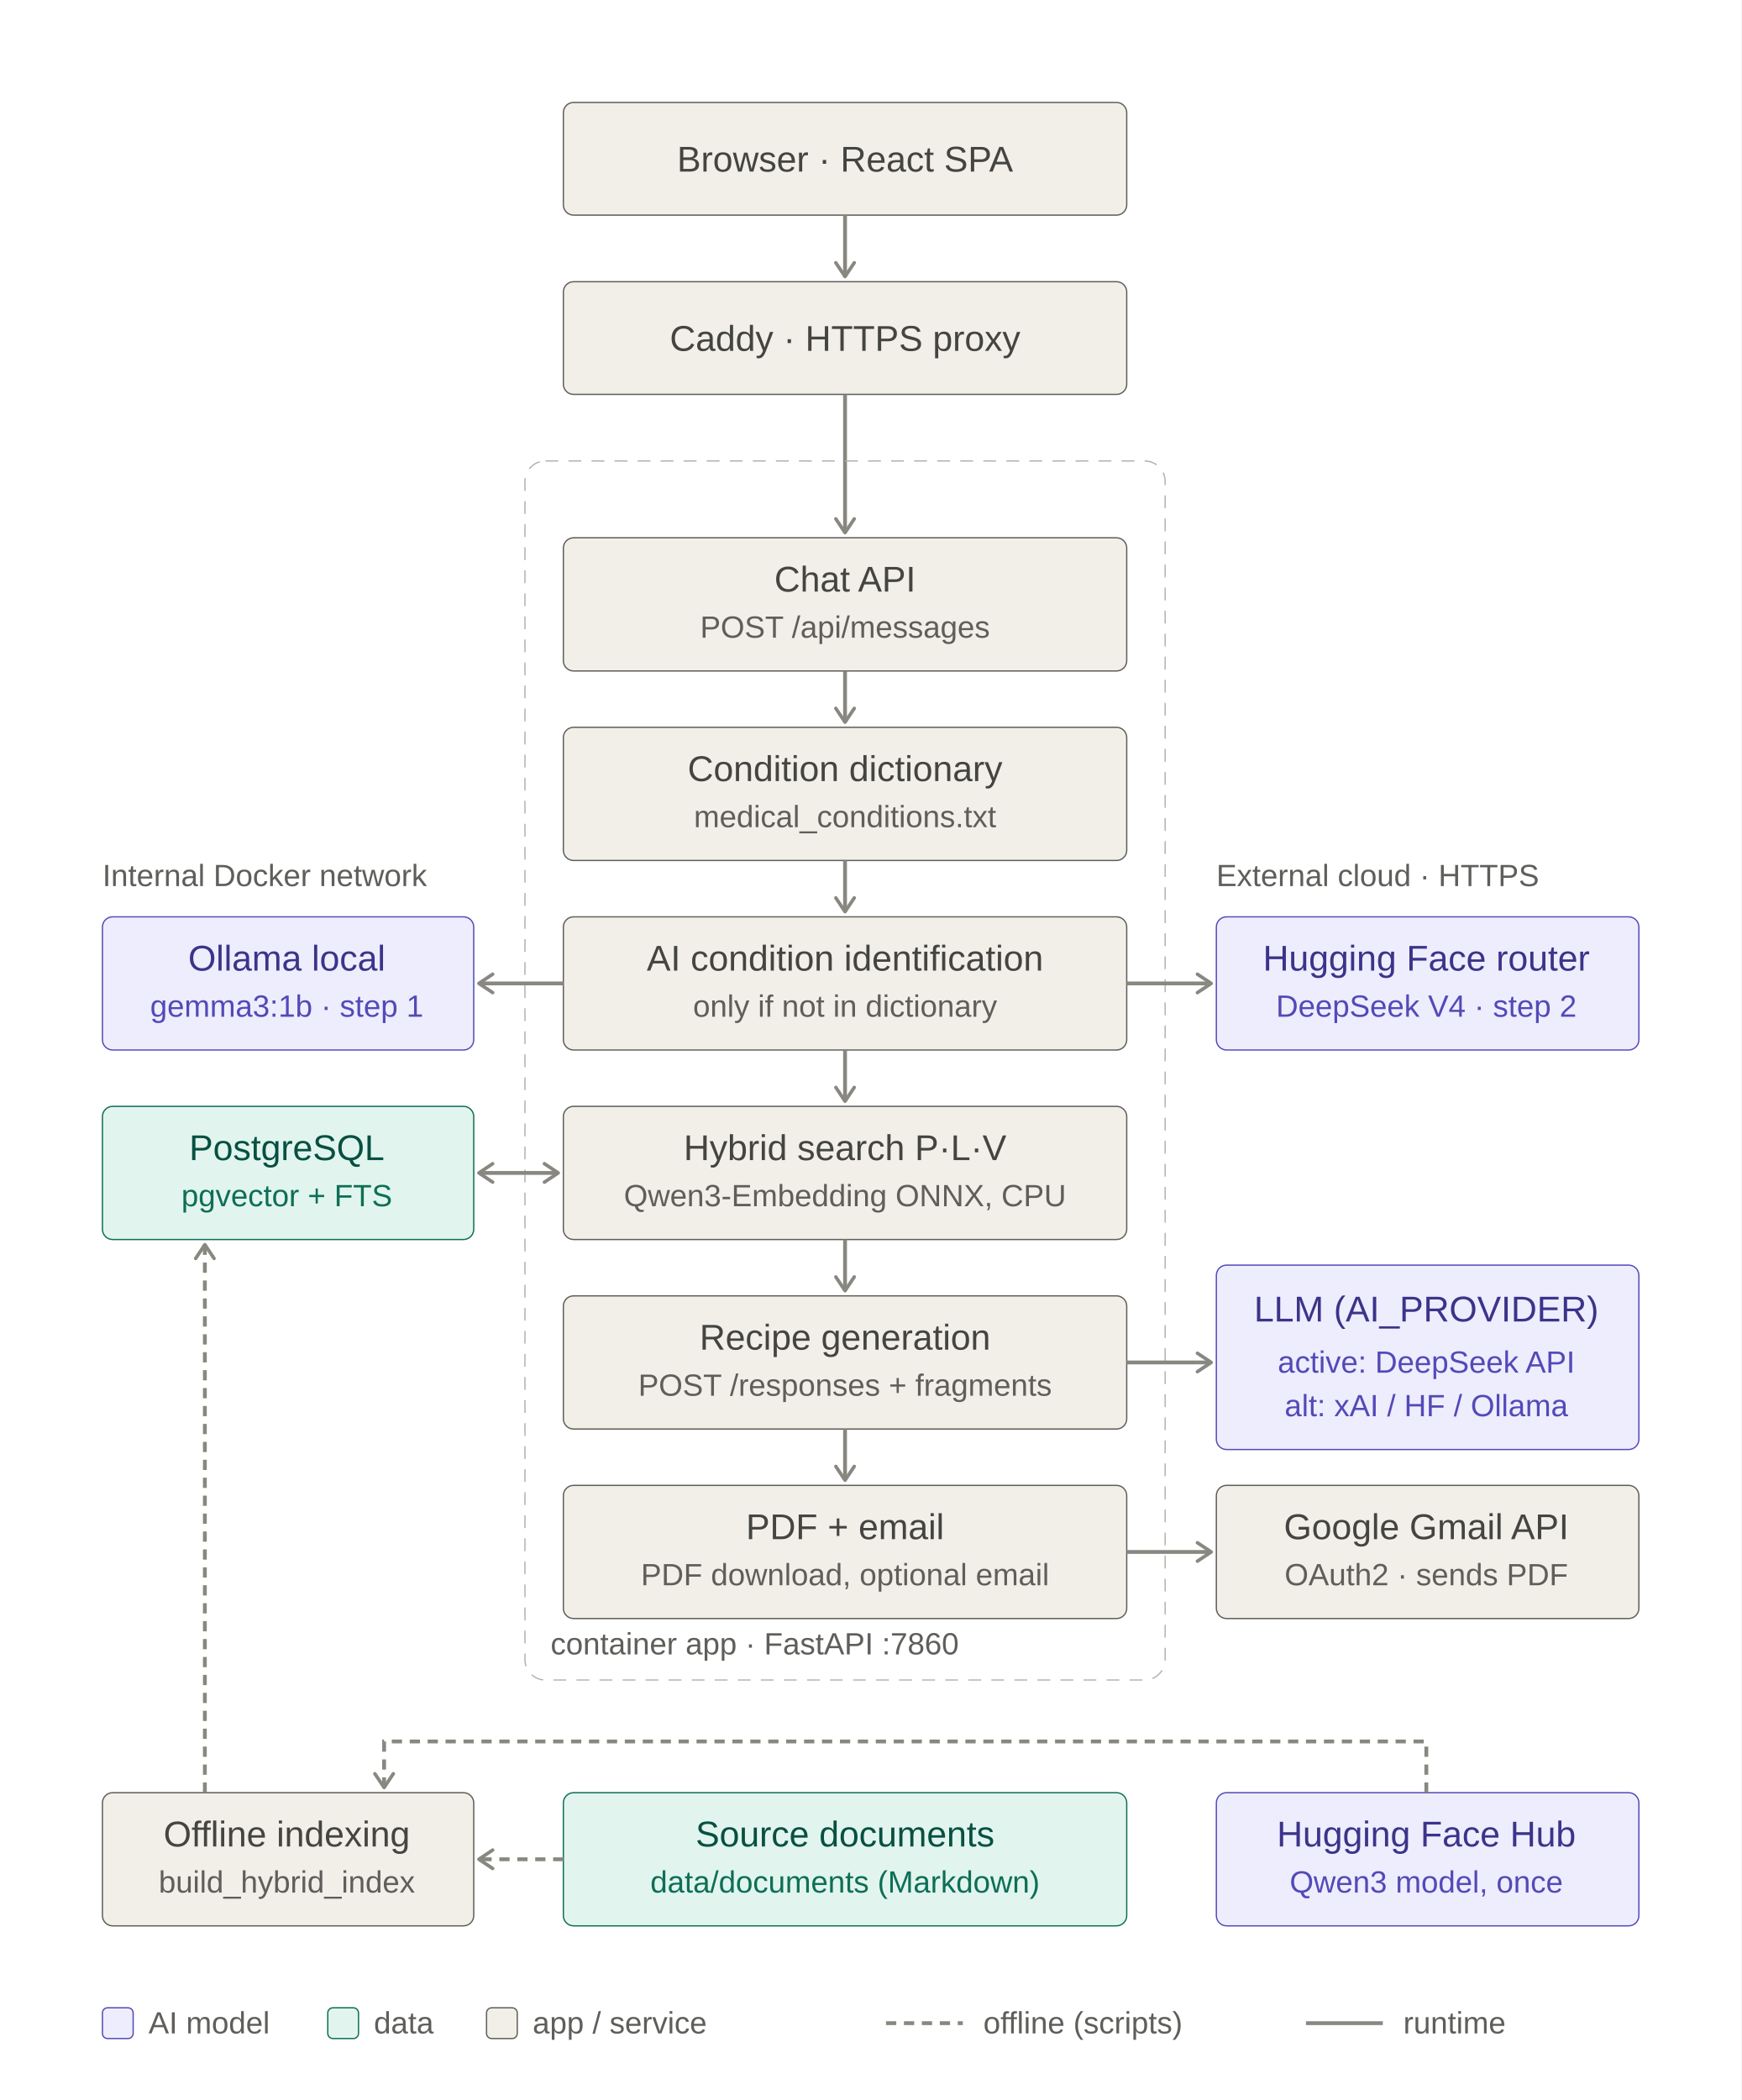
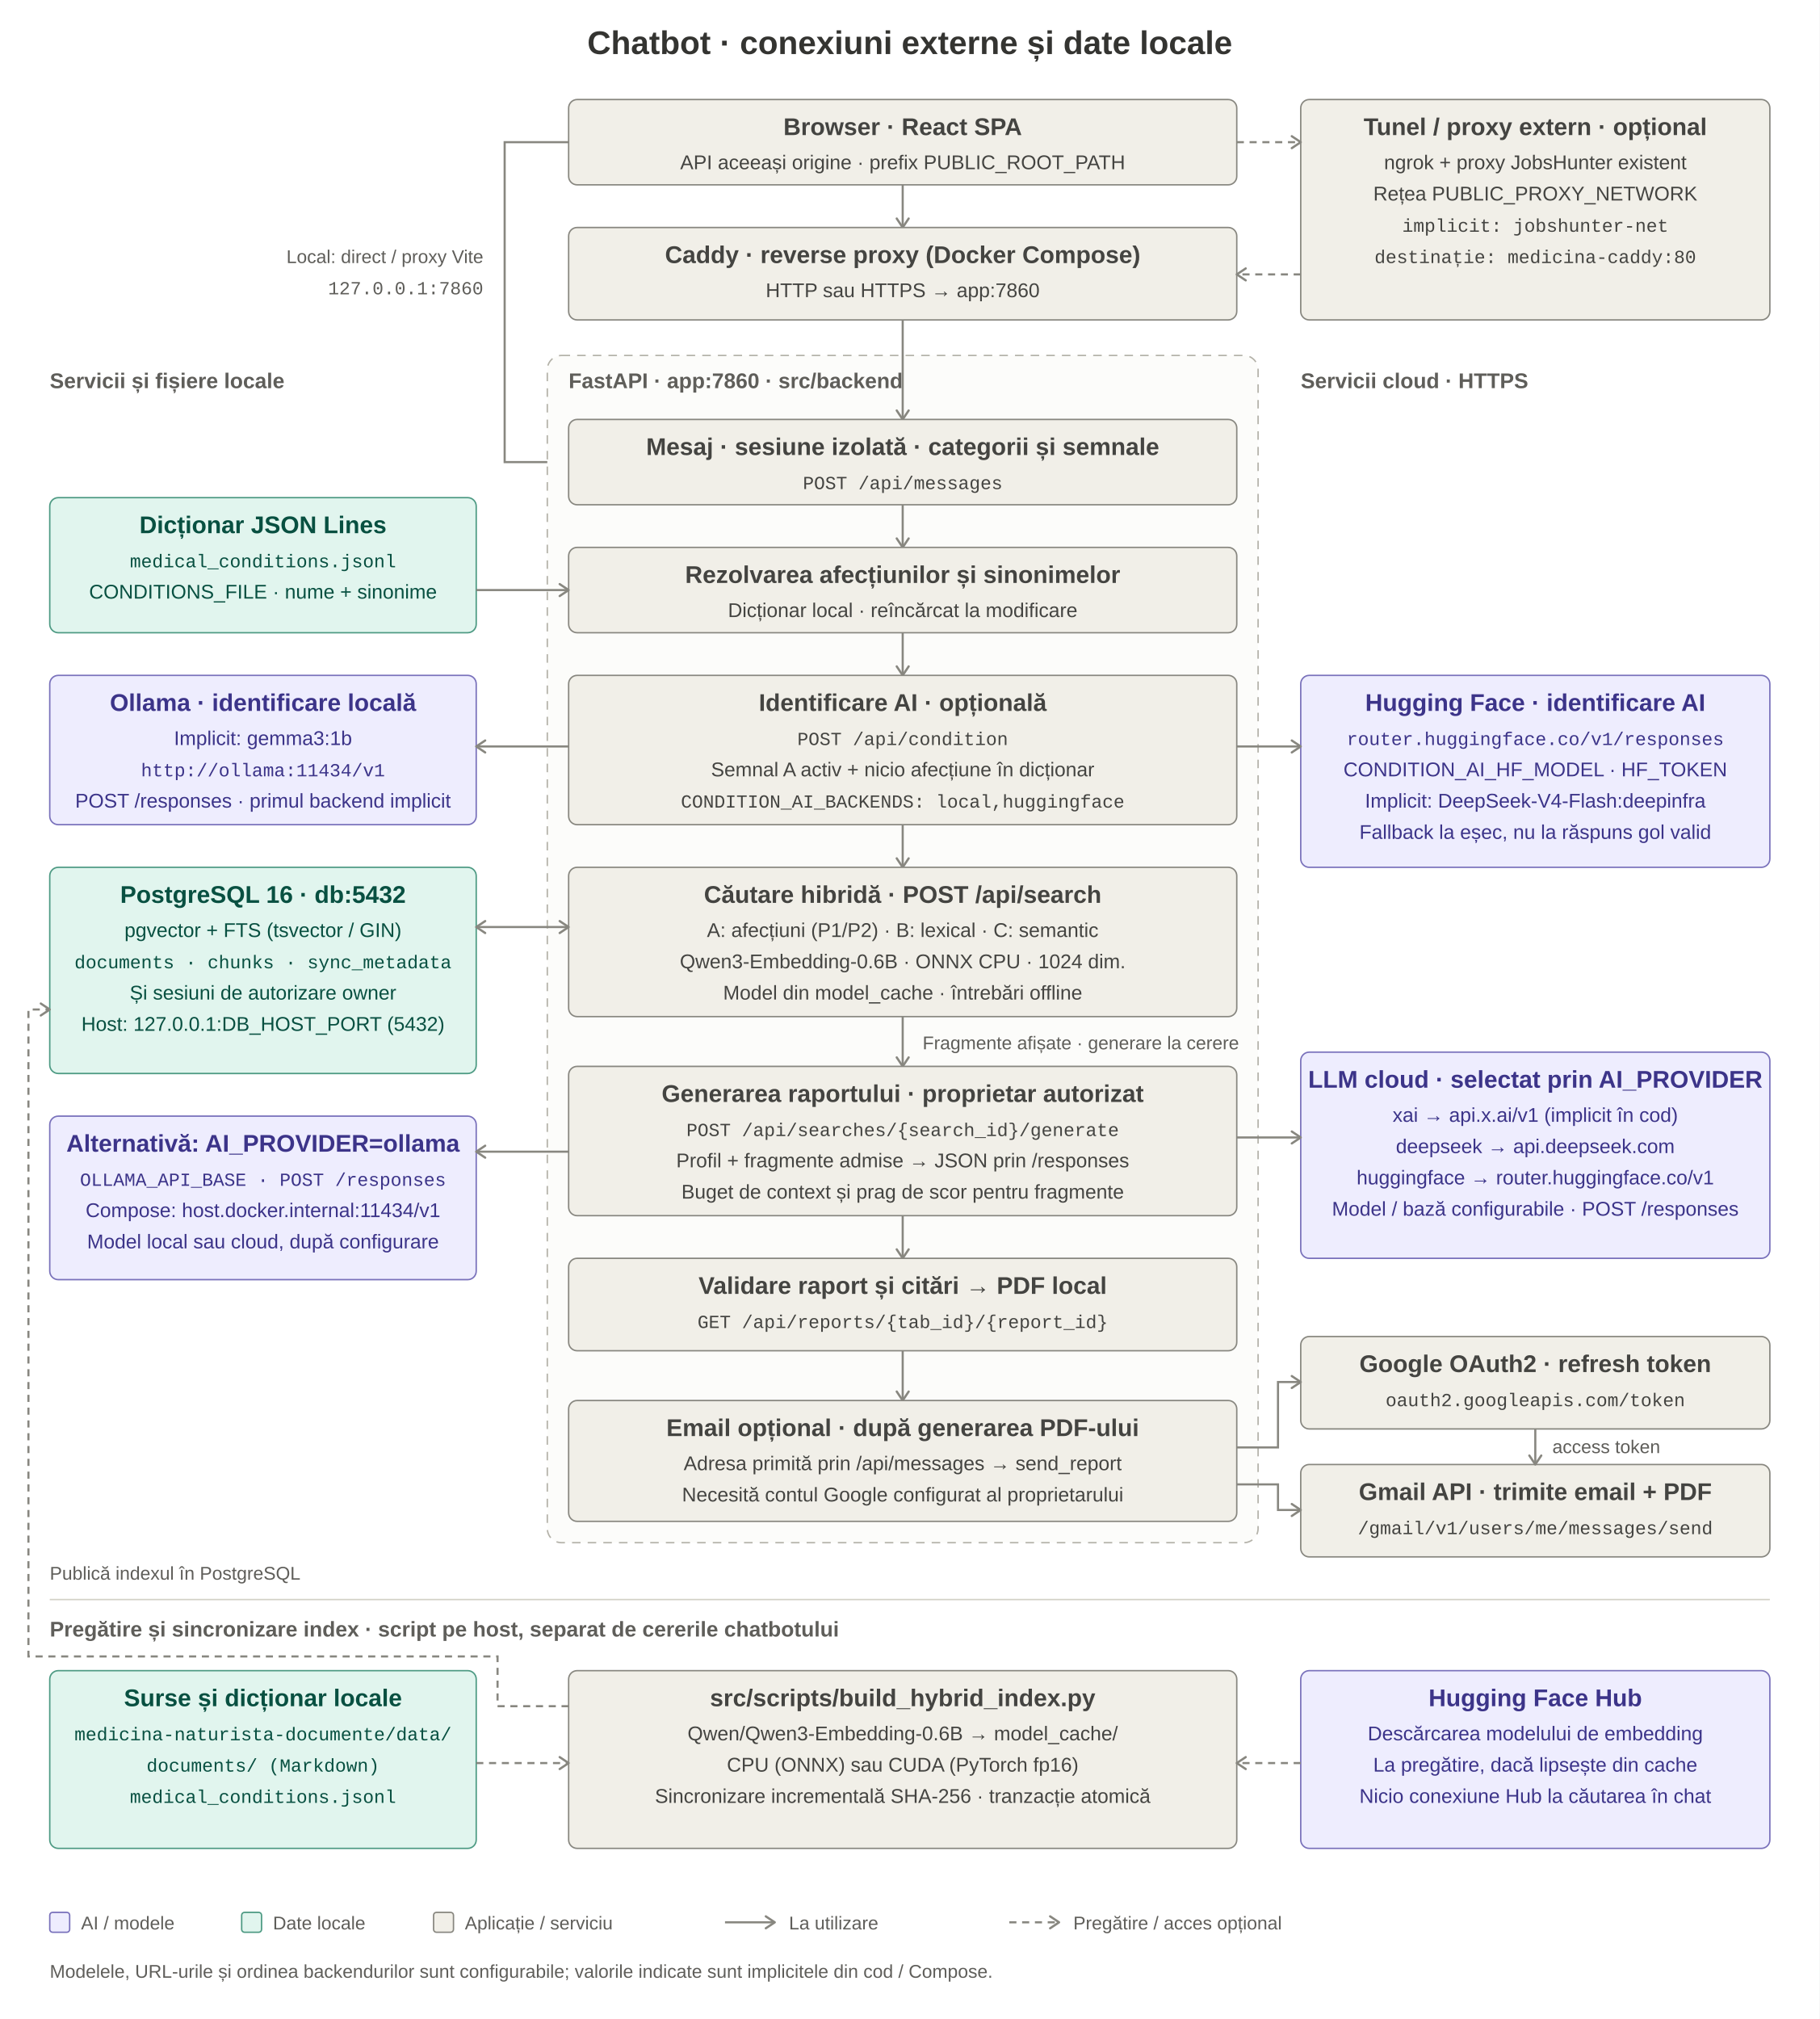
- <svg xmlns="http://www.w3.org/2000/svg" width="680" height="820" viewBox="0 0 680 820" role="img">
+ <svg xmlns="http://www.w3.org/2000/svg" width="1280" height="1420" viewBox="0 0 1280 1420" role="img" aria-labelledby="title description">
  <style>
text { font-family: "Segoe UI", -apple-system, "Helvetica Neue", Arial, sans-serif; }
- .th { font-size: 14px; font-weight: 500; }
- .ts { font-size: 12px; }
- .lbl { font-size: 12px; fill: #5F5E5A; }
- .gray rect { fill: #F1EFE8; stroke: #5F5E5A; stroke-width: 0.5; }
- .gray .th { fill: #444441; } .gray .ts { fill: #5F5E5A; }
- .purple rect { fill: #EEEDFE; stroke: #534AB7; stroke-width: 0.5; }
- .purple .th { fill: #3C3489; } .purple .ts { fill: #534AB7; }
- .teal rect { fill: #E1F5EE; stroke: #0F6E56; stroke-width: 0.5; }
- .teal .th { fill: #085041; } .teal .ts { fill: #0F6E56; }
+ .title { font-size: 23px; font-weight: 650; fill: #343431; }
+ .th { font-size: 17px; font-weight: 600; }
+ .ts { font-size: 14px; }
+ .code { font-family: Consolas, "Liberation Mono", monospace; font-size: 13px; }
+ .lbl { font-size: 13px; fill: #5F5E5A; }
+ .section { font-size: 15px; font-weight: 600; fill: #5F5E5A; }
+ .gray rect { fill: #F1EFE8; stroke: #888780; stroke-width: 1; }
+ .gray text { fill: #444441; }
+ .purple rect { fill: #EEEDFE; stroke: #7971BB; stroke-width: 1; }
+ .purple text { fill: #3C3489; }
+ .teal rect { fill: #E1F5EE; stroke: #4D9A83; stroke-width: 1; }
+ .teal text { fill: #085041; }
.arr { stroke: #888780; stroke-width: 1.5; fill: none; }
- .dash { stroke-dasharray: 4 3; }
+ .dash { stroke-dasharray: 5 4; }
+ .boundary { fill: #FCFCFA; stroke: #B4B2A9; stroke-width: 1; stroke-dasharray: 6 5; }
</style>
  <defs>
-     <marker id="arrow" viewBox="0 0 10 10" refX="8" refY="5" markerWidth="6" markerHeight="6" orient="auto-start-reverse">
+     <marker id="arrow" viewBox="0 0 10 10" refX="8" refY="5" markerWidth="7" markerHeight="7" orient="auto-start-reverse">
      <path d="M2 1L8 5L2 9" fill="none" stroke="#888780" stroke-width="1.5" stroke-linecap="round" stroke-linejoin="round" />
    </marker>
  </defs>
-   <rect x="0" y="0" width="680" height="820" fill="#FFFFFF" />
-   <g class="gray">
-     <rect x="220" y="40" width="220" height="44" rx="4" />
-     <text class="th" x="330" y="67" text-anchor="middle">Browser · React SPA</text>
-   </g>
-   <line x1="330" y1="84" x2="330" y2="108" class="arr" marker-end="url(#arrow)" />
-   <g class="gray">
-     <rect x="220" y="110" width="220" height="44" rx="4" />
-     <text class="th" x="330" y="137" text-anchor="middle">Caddy · HTTPS proxy</text>
-   </g>
-   <line x1="330" y1="154" x2="330" y2="208" class="arr" marker-end="url(#arrow)" />
-   <rect x="205" y="180" width="250" height="476" rx="8" fill="none" stroke="#B4B2A9" stroke-width="0.5" stroke-dasharray="5 4" />
-   <text class="lbl" x="215" y="646">container app · FastAPI :7860</text>
-   <text class="lbl" x="40" y="346">Internal Docker network</text>
-   <text class="lbl" x="475" y="346">External cloud · HTTPS</text>
-   <g class="gray">
-     <rect x="220" y="210" width="220" height="52" rx="4" />
-     <text class="th" x="330" y="231" text-anchor="middle">Chat API</text>
-     <text class="ts" x="330" y="249" text-anchor="middle">POST /api/messages</text>
-   </g>
-   <line x1="330" y1="262" x2="330" y2="282" class="arr" marker-end="url(#arrow)" />
-   <g class="gray">
-     <rect x="220" y="284" width="220" height="52" rx="4" />
-     <text class="th" x="330" y="305" text-anchor="middle">Condition dictionary</text>
-     <text class="ts" x="330" y="323" text-anchor="middle">medical_conditions.txt</text>
-   </g>
-   <line x1="330" y1="336" x2="330" y2="356" class="arr" marker-end="url(#arrow)" />
-   <g class="gray">
-     <rect x="220" y="358" width="220" height="52" rx="4" />
-     <text class="th" x="330" y="379" text-anchor="middle">AI condition identification</text>
-     <text class="ts" x="330" y="397" text-anchor="middle">only if not in dictionary</text>
-   </g>
-   <line x1="330" y1="410" x2="330" y2="430" class="arr" marker-end="url(#arrow)" />
-   <g class="gray">
-     <rect x="220" y="432" width="220" height="52" rx="4" />
-     <text class="th" x="330" y="453" text-anchor="middle">Hybrid search P·L·V</text>
-     <text class="ts" x="330" y="471" text-anchor="middle">Qwen3-Embedding ONNX, CPU</text>
-   </g>
-   <line x1="330" y1="484" x2="330" y2="504" class="arr" marker-end="url(#arrow)" />
-   <g class="gray">
-     <rect x="220" y="506" width="220" height="52" rx="4" />
-     <text class="th" x="330" y="527" text-anchor="middle">Recipe generation</text>
-     <text class="ts" x="330" y="545" text-anchor="middle">POST /responses + fragments</text>
-   </g>
-   <line x1="330" y1="558" x2="330" y2="578" class="arr" marker-end="url(#arrow)" />
-   <g class="gray">
-     <rect x="220" y="580" width="220" height="52" rx="4" />
-     <text class="th" x="330" y="601" text-anchor="middle">PDF + email</text>
-     <text class="ts" x="330" y="619" text-anchor="middle">PDF download, optional email</text>
-   </g>
-   <g class="purple">
-     <rect x="40" y="358" width="145" height="52" rx="4" />
-     <text class="th" x="112" y="379" text-anchor="middle">Ollama local</text>
-     <text class="ts" x="112" y="397" text-anchor="middle">gemma3:1b · step 1</text>
-   </g>
-   <line x1="220" y1="384" x2="187" y2="384" class="arr" marker-end="url(#arrow)" />
-   <g class="teal">
-     <rect x="40" y="432" width="145" height="52" rx="4" />
-     <text class="th" x="112" y="453" text-anchor="middle">PostgreSQL</text>
-     <text class="ts" x="112" y="471" text-anchor="middle">pgvector + FTS</text>
-   </g>
-   <line x1="218" y1="458" x2="187" y2="458" class="arr" marker-start="url(#arrow)" marker-end="url(#arrow)" />
-   <g class="purple">
-     <rect x="475" y="358" width="165" height="52" rx="4" />
-     <text class="th" x="557" y="379" text-anchor="middle">Hugging Face router</text>
-     <text class="ts" x="557" y="397" text-anchor="middle">DeepSeek V4 · step 2</text>
-   </g>
-   <line x1="440" y1="384" x2="473" y2="384" class="arr" marker-end="url(#arrow)" />
-   <g class="purple">
-     <rect x="475" y="494" width="165" height="72" rx="4" />
-     <text class="th" x="557" y="516" text-anchor="middle">LLM (AI_PROVIDER)</text>
-     <text class="ts" x="557" y="536" text-anchor="middle">active: DeepSeek API</text>
-     <text class="ts" x="557" y="553" text-anchor="middle">alt: xAI / HF / Ollama</text>
-   </g>
-   <line x1="440" y1="532" x2="473" y2="532" class="arr" marker-end="url(#arrow)" />
-   <g class="gray">
-     <rect x="475" y="580" width="165" height="52" rx="4" />
-     <text class="th" x="557" y="601" text-anchor="middle">Google Gmail API</text>
-     <text class="ts" x="557" y="619" text-anchor="middle">OAuth2 · sends PDF</text>
-   </g>
-   <line x1="440" y1="606" x2="473" y2="606" class="arr" marker-end="url(#arrow)" />
-   <g class="gray">
-     <rect x="40" y="700" width="145" height="52" rx="4" />
-     <text class="th" x="112" y="721" text-anchor="middle">Offline indexing</text>
-     <text class="ts" x="112" y="739" text-anchor="middle">build_hybrid_index</text>
-   </g>
-   <g class="teal">
-     <rect x="220" y="700" width="220" height="52" rx="4" />
-     <text class="th" x="330" y="721" text-anchor="middle">Source documents</text>
-     <text class="ts" x="330" y="739" text-anchor="middle">data/documents (Markdown)</text>
-   </g>
-   <g class="purple">
-     <rect x="475" y="700" width="165" height="52" rx="4" />
-     <text class="th" x="557" y="721" text-anchor="middle">Hugging Face Hub</text>
-     <text class="ts" x="557" y="739" text-anchor="middle">Qwen3 model, once</text>
-   </g>
-   <line x1="220" y1="726" x2="187" y2="726" class="arr dash" marker-end="url(#arrow)" />
-   <path d="M557 700 V680 H150 V698" class="arr dash" marker-end="url(#arrow)" />
-   <line x1="80" y1="700" x2="80" y2="486" class="arr dash" marker-end="url(#arrow)" />
-   <g class="purple">
-     <rect x="40" y="784" width="12" height="12" rx="2" />
-   </g>
-   <text class="lbl" x="58" y="794">AI model</text>
-   <g class="teal">
-     <rect x="128" y="784" width="12" height="12" rx="2" />
-   </g>
-   <text class="lbl" x="146" y="794">data</text>
-   <g class="gray">
-     <rect x="190" y="784" width="12" height="12" rx="2" />
-   </g>
-   <text class="lbl" x="208" y="794">app / service</text>
-   <line x1="346" y1="790" x2="376" y2="790" class="arr dash" />
-   <text class="lbl" x="384" y="794">offline (scripts)</text>
-   <line x1="510" y1="790" x2="540" y2="790" class="arr" />
-   <text class="lbl" x="548" y="794">runtime</text>
+   <rect width="1280" height="1420" fill="#FFFFFF" />
+   <text class="title" x="640" y="38" text-anchor="middle">Chatbot · conexiuni externe și date locale</text>
+   <g class="gray">
+     <rect x="400" y="70" width="470" height="60" rx="6" />
+     <text class="th" x="635" y="95" text-anchor="middle">Browser · React SPA</text>
+     <text class="ts" x="635" y="119" text-anchor="middle">API aceeași origine · prefix PUBLIC_ROOT_PATH</text>
+   </g>
+   <path d="M635 130V160" class="arr" marker-end="url(#arrow)" />
+   <g class="gray">
+     <rect x="400" y="160" width="470" height="65" rx="6" />
+     <text class="th" x="635" y="185" text-anchor="middle">Caddy · reverse proxy (Docker Compose)</text>
+     <text class="ts" x="635" y="209" text-anchor="middle">HTTP sau HTTPS → app:7860</text>
+   </g>
+   <g class="gray">
+     <rect x="915" y="70" width="330" height="155" rx="6" />
+     <text class="th" x="1080" y="95" text-anchor="middle">Tunel / proxy extern · opțional</text>
+     <text class="ts" x="1080" y="119" text-anchor="middle">ngrok + proxy JobsHunter existent</text>
+     <text class="ts" x="1080" y="141" text-anchor="middle">Rețea PUBLIC_PROXY_NETWORK</text>
+     <text class="code" x="1080" y="163" text-anchor="middle">implicit: jobshunter-net</text>
+     <text class="code" x="1080" y="185" text-anchor="middle">destinație: medicina-caddy:80</text>
+   </g>
+   <path d="M870 100H915" class="arr dash" marker-end="url(#arrow)" />
+   <path d="M915 193H870" class="arr dash" marker-end="url(#arrow)" />
+   <path d="M400 100H355V325H400" class="arr" marker-end="url(#arrow)" />
+   <text class="lbl" x="340" y="185" text-anchor="end">Local: direct / proxy Vite</text>
+   <text class="code lbl" x="340" y="207" text-anchor="end">127.0.0.1:7860</text>
+   <rect x="385" y="250" width="500" height="835" rx="10" class="boundary" />
+   <text class="section" x="400" y="273" text-anchor="start">FastAPI · app:7860 · src/backend</text>
+   <text class="section" x="35" y="273" text-anchor="start">Servicii și fișiere locale</text>
+   <text class="section" x="915" y="273" text-anchor="start">Servicii cloud · HTTPS</text>
+   <path d="M635 225V295" class="arr" marker-end="url(#arrow)" />
+   <g class="gray">
+     <rect x="400" y="295" width="470" height="60" rx="6" />
+     <text class="th" x="635" y="320" text-anchor="middle">Mesaj · sesiune izolată · categorii și semnale</text>
+     <text class="code" x="635" y="344" text-anchor="middle">POST /api/messages</text>
+   </g>
+   <path d="M635 355V385" class="arr" marker-end="url(#arrow)" />
+   <g class="gray">
+     <rect x="400" y="385" width="470" height="60" rx="6" />
+     <text class="th" x="635" y="410" text-anchor="middle">Rezolvarea afecțiunilor și sinonimelor</text>
+     <text class="ts" x="635" y="434" text-anchor="middle">Dicționar local · reîncărcat la modificare</text>
+   </g>
+   <g class="teal">
+     <rect x="35" y="350" width="300" height="95" rx="6" />
+     <text class="th" x="185" y="375" text-anchor="middle">Dicționar JSON Lines</text>
+     <text class="code" x="185" y="399" text-anchor="middle">medical_conditions.jsonl</text>
+     <text class="ts" x="185" y="421" text-anchor="middle">CONDITIONS_FILE · nume + sinonime</text>
+   </g>
+   <path d="M335 415H400" class="arr" marker-end="url(#arrow)" />
+   <path d="M635 445V475" class="arr" marker-end="url(#arrow)" />
+   <g class="gray">
+     <rect x="400" y="475" width="470" height="105" rx="6" />
+     <text class="th" x="635" y="500" text-anchor="middle">Identificare AI · opțională</text>
+     <text class="code" x="635" y="524" text-anchor="middle">POST /api/condition</text>
+     <text class="ts" x="635" y="546" text-anchor="middle">Semnal A activ + nicio afecțiune în dicționar</text>
+     <text class="code" x="635" y="568" text-anchor="middle">CONDITION_AI_BACKENDS: local,huggingface</text>
+   </g>
+   <g class="purple">
+     <rect x="35" y="475" width="300" height="105" rx="6" />
+     <text class="th" x="185" y="500" text-anchor="middle">Ollama · identificare locală</text>
+     <text class="ts" x="185" y="524" text-anchor="middle">Implicit: gemma3:1b</text>
+     <text class="code" x="185" y="546" text-anchor="middle">http://ollama:11434/v1</text>
+     <text class="ts" x="185" y="568" text-anchor="middle">POST /responses · primul backend implicit</text>
+   </g>
+   <path d="M400 525H335" class="arr" marker-end="url(#arrow)" />
+   <g class="purple">
+     <rect x="915" y="475" width="330" height="135" rx="6" />
+     <text class="th" x="1080" y="500" text-anchor="middle">Hugging Face · identificare AI</text>
+     <text class="code" x="1080" y="524" text-anchor="middle">router.huggingface.co/v1/responses</text>
+     <text class="ts" x="1080" y="546" text-anchor="middle">CONDITION_AI_HF_MODEL · HF_TOKEN</text>
+     <text class="ts" x="1080" y="568" text-anchor="middle">Implicit: DeepSeek-V4-Flash:deepinfra</text>
+     <text class="ts" x="1080" y="590" text-anchor="middle">Fallback la eșec, nu la răspuns gol valid</text>
+   </g>
+   <path d="M870 525H915" class="arr" marker-end="url(#arrow)" />
+   <path d="M635 580V610" class="arr" marker-end="url(#arrow)" />
+   <g class="gray">
+     <rect x="400" y="610" width="470" height="105" rx="6" />
+     <text class="th" x="635" y="635" text-anchor="middle">Căutare hibridă · POST /api/search</text>
+     <text class="ts" x="635" y="659" text-anchor="middle">A: afecțiuni (P1/P2) · B: lexical · C: semantic</text>
+     <text class="ts" x="635" y="681" text-anchor="middle">Qwen3-Embedding-0.6B · ONNX CPU · 1024 dim.</text>
+     <text class="ts" x="635" y="703" text-anchor="middle">Model din model_cache · întrebări offline</text>
+   </g>
+   <g class="teal">
+     <rect x="35" y="610" width="300" height="145" rx="6" />
+     <text class="th" x="185" y="635" text-anchor="middle">PostgreSQL 16 · db:5432</text>
+     <text class="ts" x="185" y="659" text-anchor="middle">pgvector + FTS (tsvector / GIN)</text>
+     <text class="code" x="185" y="681" text-anchor="middle">documents · chunks · sync_metadata</text>
+     <text class="ts" x="185" y="703" text-anchor="middle">Și sesiuni de autorizare owner</text>
+     <text class="ts" x="185" y="725" text-anchor="middle">Host: 127.0.0.1:DB_HOST_PORT (5432)</text>
+   </g>
+   <path d="M400 652H335" class="arr" marker-start="url(#arrow)" marker-end="url(#arrow)" />
+   <path d="M635 715V750" class="arr" marker-end="url(#arrow)" />
+   <text class="lbl" x="649" y="738" text-anchor="start">Fragmente afișate · generare la cerere</text>
+   <g class="gray">
+     <rect x="400" y="750" width="470" height="105" rx="6" />
+     <text class="th" x="635" y="775" text-anchor="middle">Generarea raportului · proprietar autorizat</text>
+     <text class="code" x="635" y="799" text-anchor="middle">POST /api/searches/{search_id}/generate</text>
+     <text class="ts" x="635" y="821" text-anchor="middle">Profil + fragmente admise → JSON prin /responses</text>
+     <text class="ts" x="635" y="843" text-anchor="middle">Buget de context și prag de scor pentru fragmente</text>
+   </g>
+   <g class="purple">
+     <rect x="915" y="740" width="330" height="145" rx="6" />
+     <text class="th" x="1080" y="765" text-anchor="middle">LLM cloud · selectat prin AI_PROVIDER</text>
+     <text class="ts" x="1080" y="789" text-anchor="middle">xai → api.x.ai/v1 (implicit în cod)</text>
+     <text class="ts" x="1080" y="811" text-anchor="middle">deepseek → api.deepseek.com</text>
+     <text class="ts" x="1080" y="833" text-anchor="middle">huggingface → router.huggingface.co/v1</text>
+     <text class="ts" x="1080" y="855" text-anchor="middle">Model / bază configurabile · POST /responses</text>
+   </g>
+   <path d="M870 800H915" class="arr" marker-end="url(#arrow)" />
+   <g class="purple">
+     <rect x="35" y="785" width="300" height="115" rx="6" />
+     <text class="th" x="185" y="810" text-anchor="middle">Alternativă: AI_PROVIDER=ollama</text>
+     <text class="code" x="185" y="834" text-anchor="middle">OLLAMA_API_BASE · POST /responses</text>
+     <text class="ts" x="185" y="856" text-anchor="middle">Compose: host.docker.internal:11434/v1</text>
+     <text class="ts" x="185" y="878" text-anchor="middle">Model local sau cloud, după configurare</text>
+   </g>
+   <path d="M400 810H335" class="arr" marker-end="url(#arrow)" />
+   <path d="M635 855V885" class="arr" marker-end="url(#arrow)" />
+   <g class="gray">
+     <rect x="400" y="885" width="470" height="65" rx="6" />
+     <text class="th" x="635" y="910" text-anchor="middle">Validare raport și citări → PDF local</text>
+     <text class="code" x="635" y="934" text-anchor="middle">GET /api/reports/{tab_id}/{report_id}</text>
+   </g>
+   <path d="M635 950V985" class="arr" marker-end="url(#arrow)" />
+   <g class="gray">
+     <rect x="400" y="985" width="470" height="85" rx="6" />
+     <text class="th" x="635" y="1010" text-anchor="middle">Email opțional · după generarea PDF-ului</text>
+     <text class="ts" x="635" y="1034" text-anchor="middle">Adresa primită prin /api/messages → send_report</text>
+     <text class="ts" x="635" y="1056" text-anchor="middle">Necesită contul Google configurat al proprietarului</text>
+   </g>
+   <g class="gray">
+     <rect x="915" y="940" width="330" height="65" rx="6" />
+     <text class="th" x="1080" y="965" text-anchor="middle">Google OAuth2 · refresh token</text>
+     <text class="code" x="1080" y="989" text-anchor="middle">oauth2.googleapis.com/token</text>
+   </g>
+   <g class="gray">
+     <rect x="915" y="1030" width="330" height="65" rx="6" />
+     <text class="th" x="1080" y="1055" text-anchor="middle">Gmail API · trimite email + PDF</text>
+     <text class="code" x="1080" y="1079" text-anchor="middle">/gmail/v1/users/me/messages/send</text>
+   </g>
+   <path d="M870 1018H899V972H915" class="arr" marker-end="url(#arrow)" />
+   <path d="M870 1044H899V1062H915" class="arr" marker-end="url(#arrow)" />
+   <path d="M1080 1005V1030" class="arr" marker-end="url(#arrow)" />
+   <text class="lbl" x="1092" y="1022" text-anchor="start">access token</text>
+   <path d="M35 1125H1245" stroke="#D3D1C7" />
+   <text class="section" x="35" y="1151" text-anchor="start">Pregătire și sincronizare index · script pe host, separat de cererile chatbotului</text>
+   <g class="teal">
+     <rect x="35" y="1175" width="300" height="125" rx="6" />
+     <text class="th" x="185" y="1200" text-anchor="middle">Surse și dicționar locale</text>
+     <text class="code" x="185" y="1224" text-anchor="middle">medicina-naturista-documente/data/</text>
+     <text class="code" x="185" y="1246" text-anchor="middle">documents/ (Markdown)</text>
+     <text class="code" x="185" y="1268" text-anchor="middle">medical_conditions.jsonl</text>
+   </g>
+   <g class="gray">
+     <rect x="400" y="1175" width="470" height="125" rx="6" />
+     <text class="th" x="635" y="1200" text-anchor="middle">src/scripts/build_hybrid_index.py</text>
+     <text class="ts" x="635" y="1224" text-anchor="middle">Qwen/Qwen3-Embedding-0.6B → model_cache/</text>
+     <text class="ts" x="635" y="1246" text-anchor="middle">CPU (ONNX) sau CUDA (PyTorch fp16)</text>
+     <text class="ts" x="635" y="1268" text-anchor="middle">Sincronizare incrementală SHA-256 · tranzacție atomică</text>
+   </g>
+   <g class="purple">
+     <rect x="915" y="1175" width="330" height="125" rx="6" />
+     <text class="th" x="1080" y="1200" text-anchor="middle">Hugging Face Hub</text>
+     <text class="ts" x="1080" y="1224" text-anchor="middle">Descărcarea modelului de embedding</text>
+     <text class="ts" x="1080" y="1246" text-anchor="middle">La pregătire, dacă lipsește din cache</text>
+     <text class="ts" x="1080" y="1268" text-anchor="middle">Nicio conexiune Hub la căutarea în chat</text>
+   </g>
+   <path d="M335 1240H400" class="arr dash" marker-end="url(#arrow)" />
+   <path d="M915 1240H870" class="arr dash" marker-end="url(#arrow)" />
+   <path d="M400 1200H350V1165H20V710H35" class="arr dash" marker-end="url(#arrow)" />
+   <text class="lbl" x="35" y="1111" text-anchor="start">Publică indexul în PostgreSQL</text>
+   <g class="purple">
+     <rect x="35" y="1345" width="14" height="14" rx="2" />
+   </g>
+   <text class="lbl" x="57" y="1357" text-anchor="start">AI / modele</text>
+   <g class="teal">
+     <rect x="170" y="1345" width="14" height="14" rx="2" />
+   </g>
+   <text class="lbl" x="192" y="1357" text-anchor="start">Date locale</text>
+   <g class="gray">
+     <rect x="305" y="1345" width="14" height="14" rx="2" />
+   </g>
+   <text class="lbl" x="327" y="1357" text-anchor="start">Aplicație / serviciu</text>
+   <path d="M510 1352H545" class="arr" marker-end="url(#arrow)" />
+   <text class="lbl" x="555" y="1357" text-anchor="start">La utilizare</text>
+   <path d="M710 1352H745" class="arr dash" marker-end="url(#arrow)" />
+   <text class="lbl" x="755" y="1357" text-anchor="start">Pregătire / acces opțional</text>
+   <text class="lbl" x="35" y="1391" text-anchor="start">Modelele, URL-urile și ordinea backendurilor sunt configurabile; valorile indicate sunt implicitele din cod / Compose.</text>
</svg>
